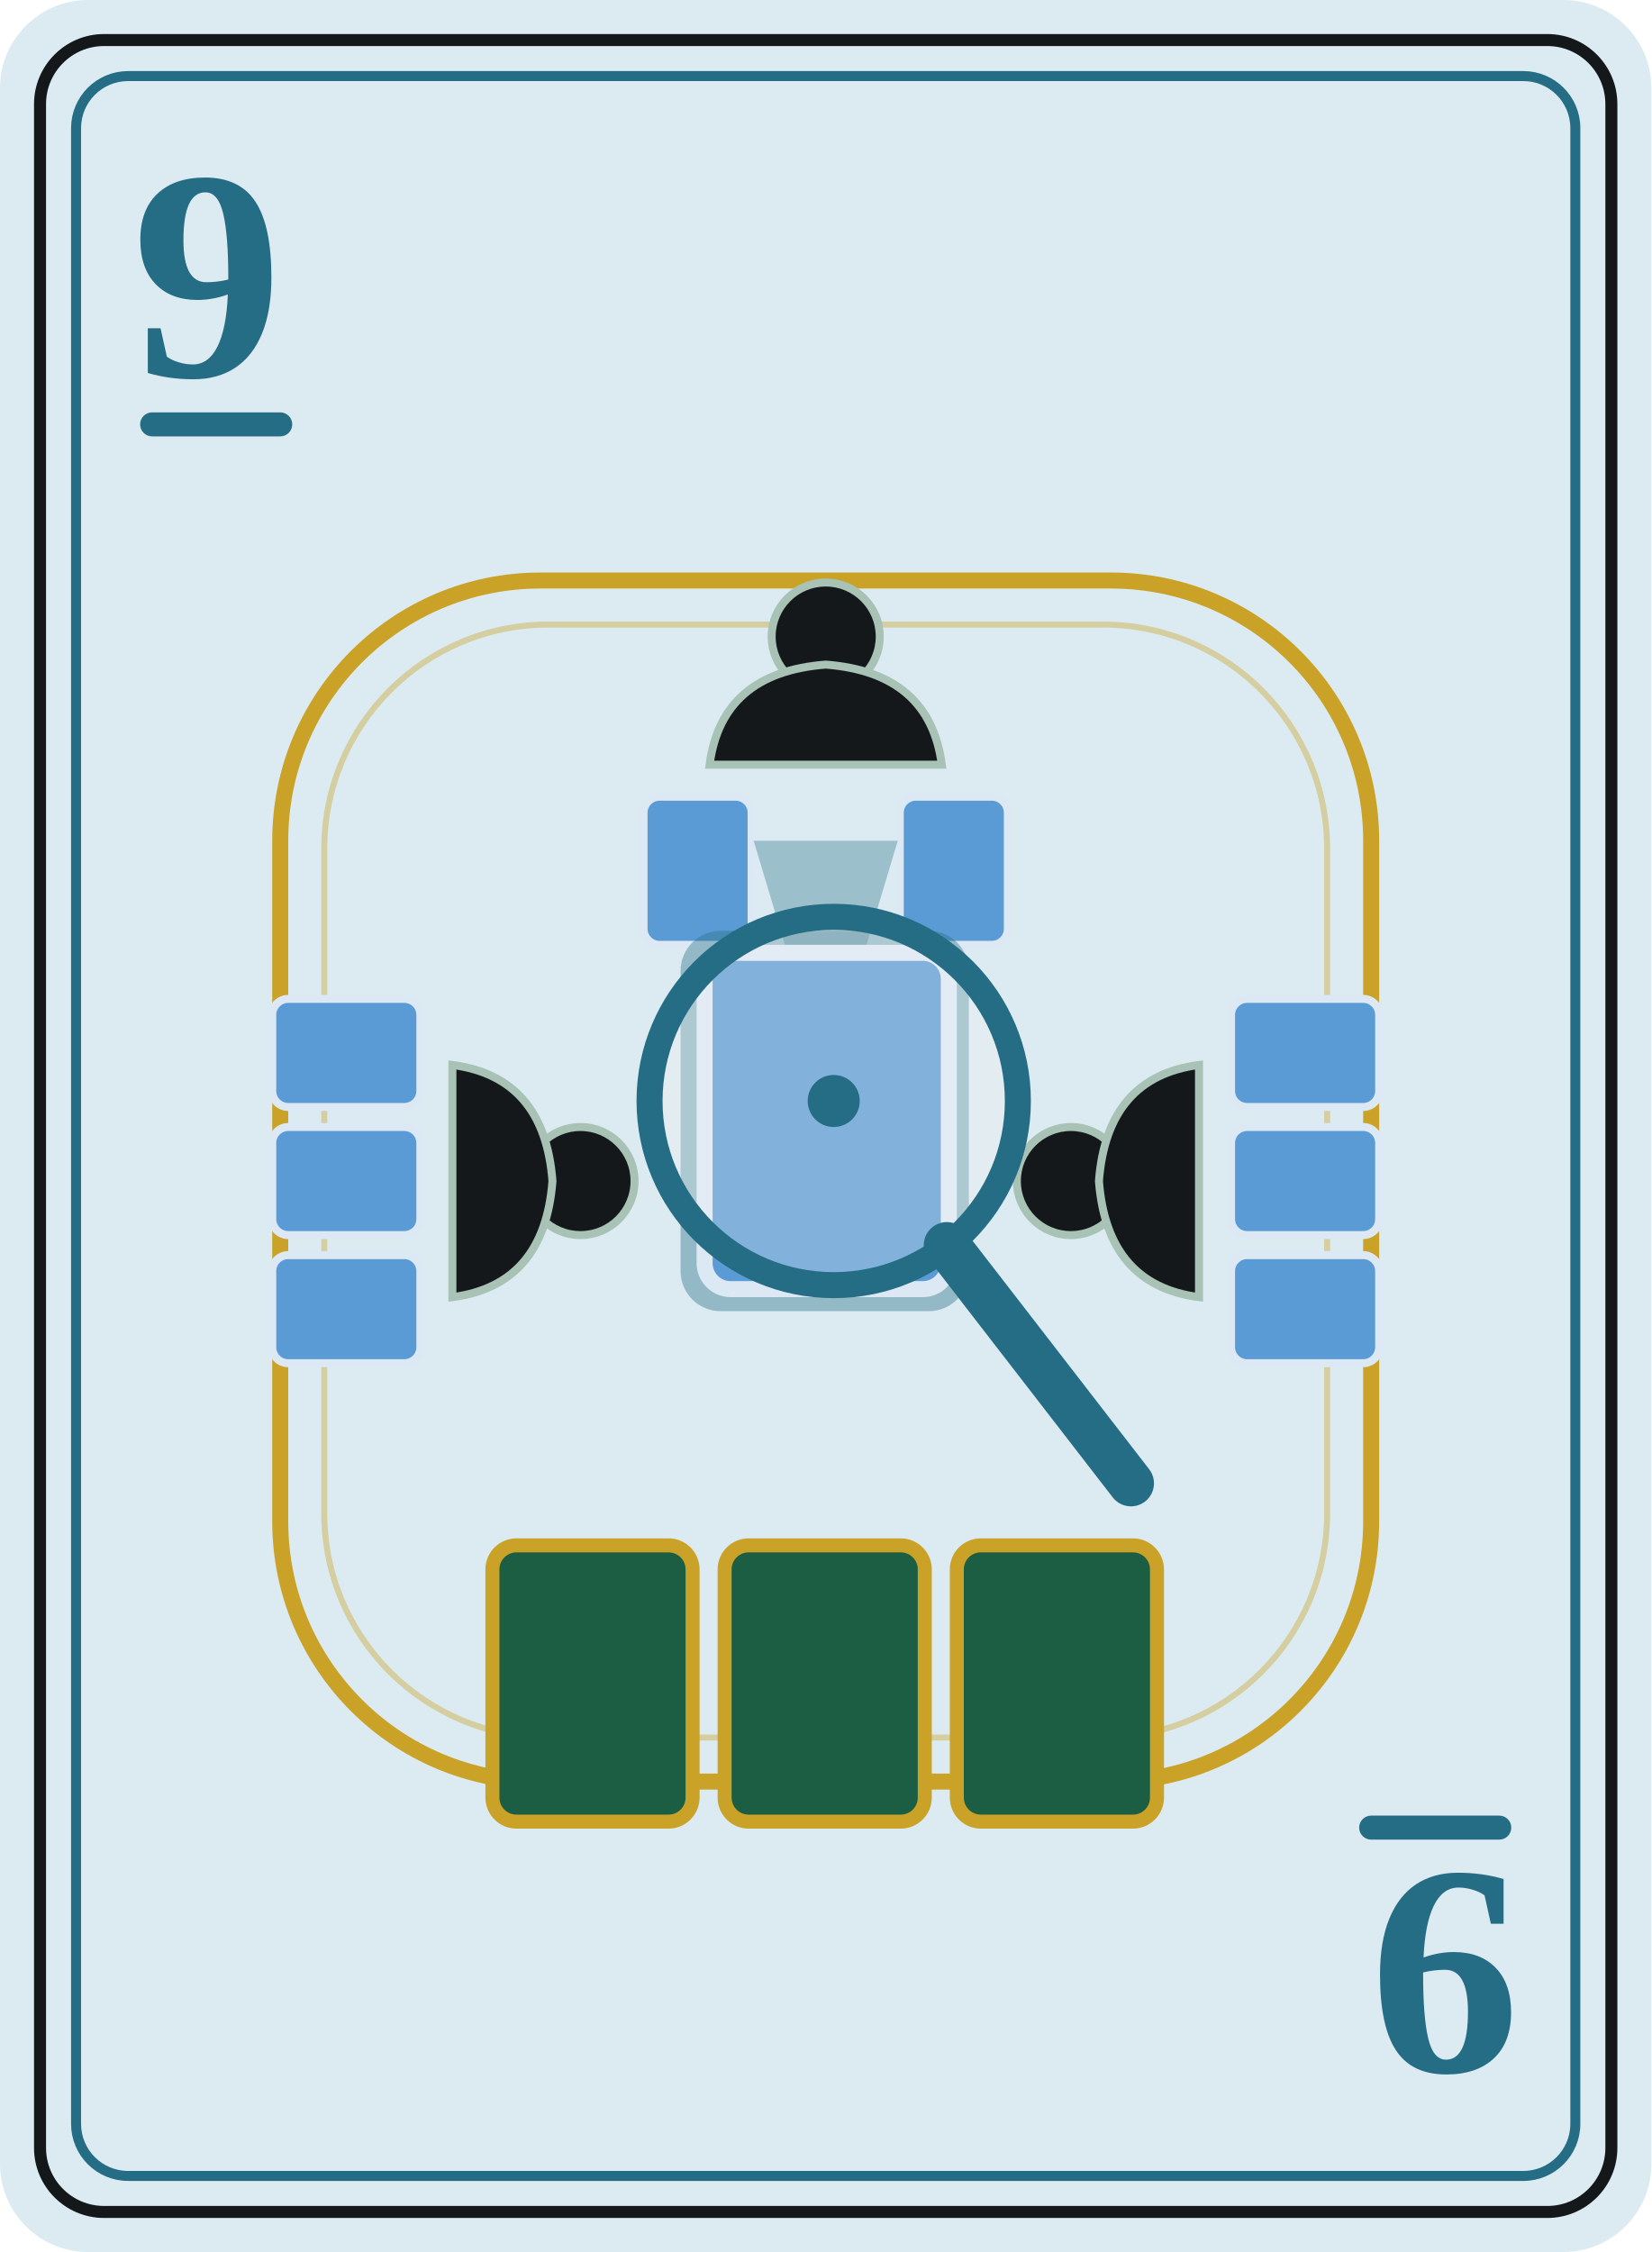
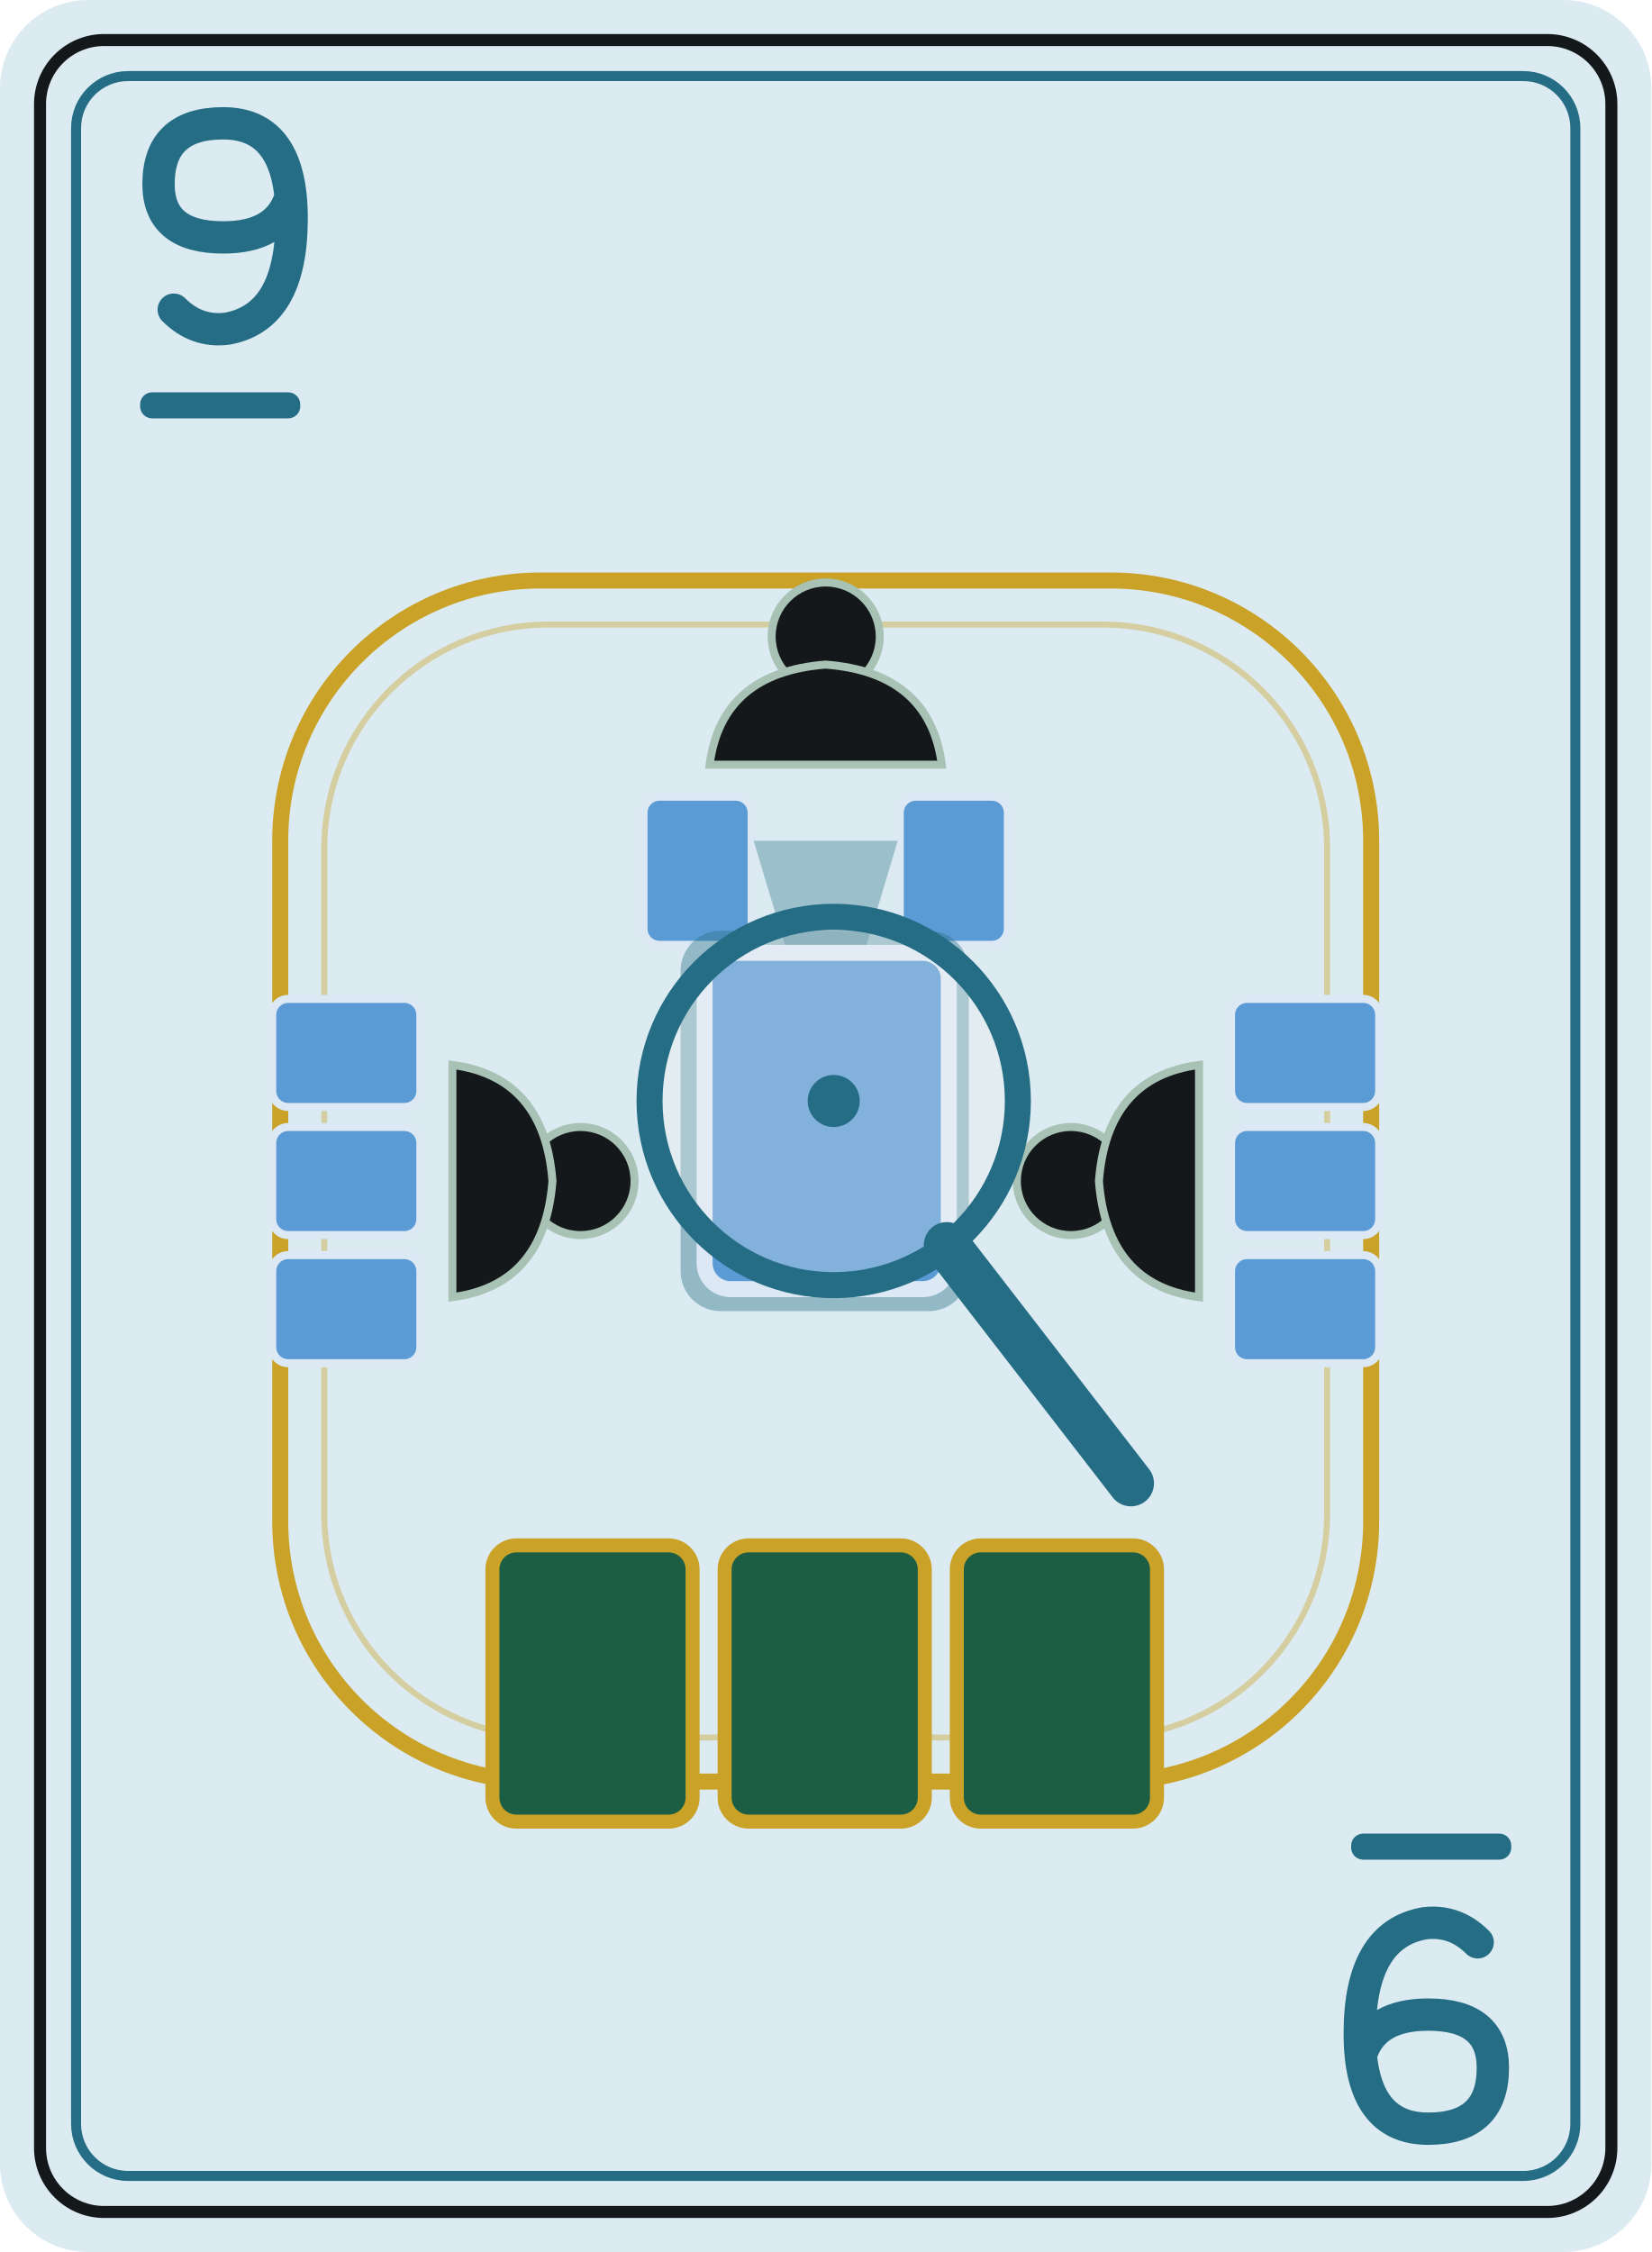
<svg xmlns="http://www.w3.org/2000/svg" viewBox="0 0 825 1125">
  <rect width="825" height="1125" rx="44" fill="#DCEBF2" />
  <rect x="20" y="20" width="785" height="1085" rx="32" fill="none" stroke="#14181B" stroke-width="6" />
  <rect x="38" y="38" width="749" height="1049" rx="26" fill="none" stroke="#256D85" stroke-width="5" />
-   <text x="66" y="188" font-family="Georgia, 'Times New Roman', serif" font-size="150" font-weight="bold" fill="#256D85">9</text>
-   <rect x="70" y="206" width="76" height="12" rx="6" fill="#256D85" />
+   <g transform="translate(64 54) scale(0.95)">
+     <path d="M24 106 Q36 118 52 116 Q86 110 86 58 Q86 8 50 8 Q16 8 16 40 Q16 68 50 68 Q78 68 85 48" fill="none" stroke="#256D85" stroke-width="17" stroke-linecap="round" stroke-linejoin="round" />
+   </g>
+   <rect x="70" y="196" width="80" height="13" rx="6" fill="#256D85" />
  <g transform="rotate(180 412.5 562.5)">
-     <text x="66" y="188" font-family="Georgia, 'Times New Roman', serif" font-size="150" font-weight="bold" fill="#256D85">9</text>
-     <rect x="70" y="206" width="76" height="12" rx="6" fill="#256D85" />
+     <g transform="translate(64 54) scale(0.95)">
+       <path d="M24 106 Q36 118 52 116 Q86 110 86 58 Q86 8 50 8 Q16 8 16 40 Q16 68 50 68 Q78 68 85 48" fill="none" stroke="#256D85" stroke-width="17" stroke-linecap="round" stroke-linejoin="round" />
+     </g>
+     <rect x="70" y="196" width="80" height="13" rx="6" fill="#256D85" />
  </g>
  <rect x="140" y="290" width="545" height="600" rx="130" fill="none" stroke="#C9A227" stroke-width="8" />
  <rect x="162" y="312" width="501" height="556" rx="112" fill="none" stroke="#C9A227" stroke-width="3" opacity="0.4" />
  <g transform="translate(412.5 384) rotate(0.0)">
    <circle cx="0" cy="-66" r="27" fill="#14181B" stroke="#A8C2B5" stroke-width="4" />
    <path d="M -58,-2 Q -52,-48 0,-52 Q 52,-48 58,-2 Z" fill="#14181B" stroke="#A8C2B5" stroke-width="4" />
    <rect x="-91" y="14" width="54" height="74" rx="8" fill="#5B9BD5" stroke="#DCE9F5" stroke-width="4" />
    <rect x="37" y="14" width="54" height="74" rx="8" fill="#5B9BD5" stroke="#DCE9F5" stroke-width="4" />
  </g>
  <g transform="translate(224 590) rotate(90)">
    <circle cx="0" cy="-66" r="27" fill="#14181B" stroke="#A8C2B5" stroke-width="4" />
    <path d="M -58,-2 Q -52,-48 0,-52 Q 52,-48 58,-2 Z" fill="#14181B" stroke="#A8C2B5" stroke-width="4" />
    <rect x="-91" y="14" width="54" height="74" rx="8" fill="#5B9BD5" stroke="#DCE9F5" stroke-width="4" />
    <rect x="-27" y="14" width="54" height="74" rx="8" fill="#5B9BD5" stroke="#DCE9F5" stroke-width="4" />
    <rect x="37" y="14" width="54" height="74" rx="8" fill="#5B9BD5" stroke="#DCE9F5" stroke-width="4" />
  </g>
  <g transform="translate(601 590) rotate(-90)">
    <circle cx="0" cy="-66" r="27" fill="#14181B" stroke="#A8C2B5" stroke-width="4" />
    <path d="M -58,-2 Q -52,-48 0,-52 Q 52,-48 58,-2 Z" fill="#14181B" stroke="#A8C2B5" stroke-width="4" />
    <rect x="-91" y="14" width="54" height="74" rx="8" fill="#5B9BD5" stroke="#DCE9F5" stroke-width="4" />
    <rect x="-27" y="14" width="54" height="74" rx="8" fill="#5B9BD5" stroke="#DCE9F5" stroke-width="4" />
    <rect x="37" y="14" width="54" height="74" rx="8" fill="#5B9BD5" stroke="#DCE9F5" stroke-width="4" />
  </g>
  <rect x="246" y="772" width="100" height="138" rx="12" fill="#1B5E43" stroke="#C9A227" stroke-width="7" />
  <rect x="362" y="772" width="100" height="138" rx="12" fill="#1B5E43" stroke="#C9A227" stroke-width="7" />
  <rect x="478" y="772" width="100" height="138" rx="12" fill="#1B5E43" stroke="#C9A227" stroke-width="7" />
  <polygon points="376.5,420 448.5,420 424.5,500 400.5,500" fill="#256D85" opacity="0.35" />
  <rect x="340" y="465" width="144" height="190" rx="20" fill="#256D85" opacity="0.4" />
  <rect x="352" y="476" width="122" height="168" rx="13" fill="#5B9BD5" stroke="#DCE9F5" stroke-width="8" />
  <circle cx="416.5" cy="550" r="92" fill="#F7F5EF" opacity="0.25" />
  <circle cx="416.5" cy="550" r="92" fill="none" stroke="#256D85" stroke-width="13" />
  <circle cx="416.5" cy="550" r="13" fill="#256D85" />
  <line x1="473" y1="622" x2="565" y2="741" stroke="#256D85" stroke-width="23" stroke-linecap="round" />
</svg>
